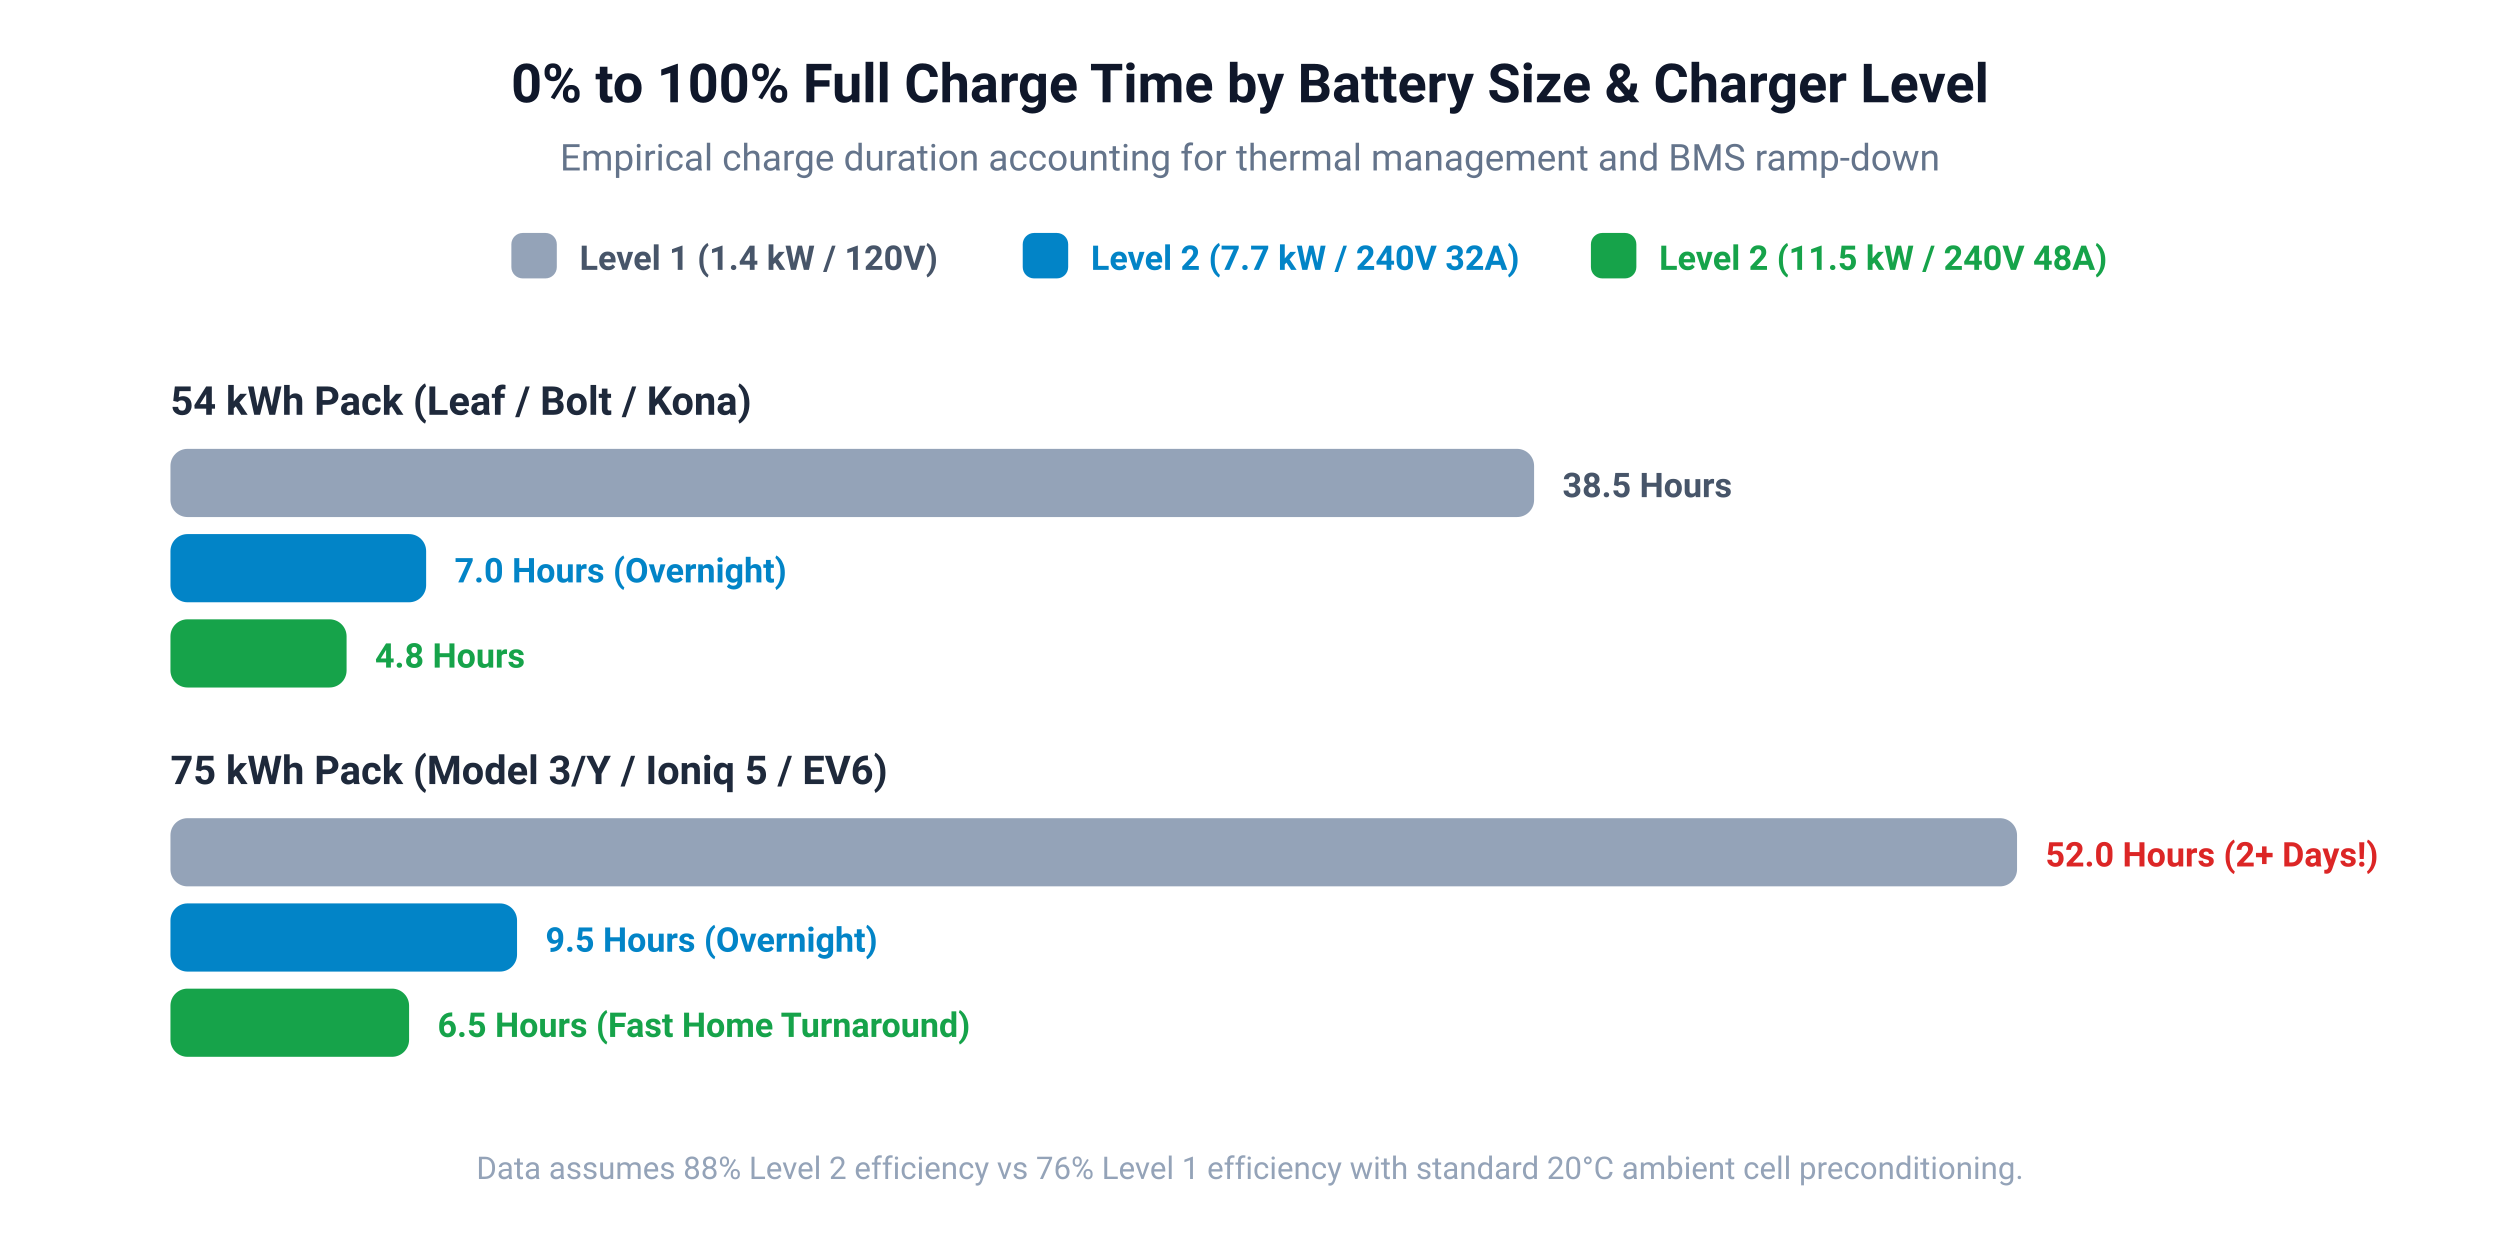
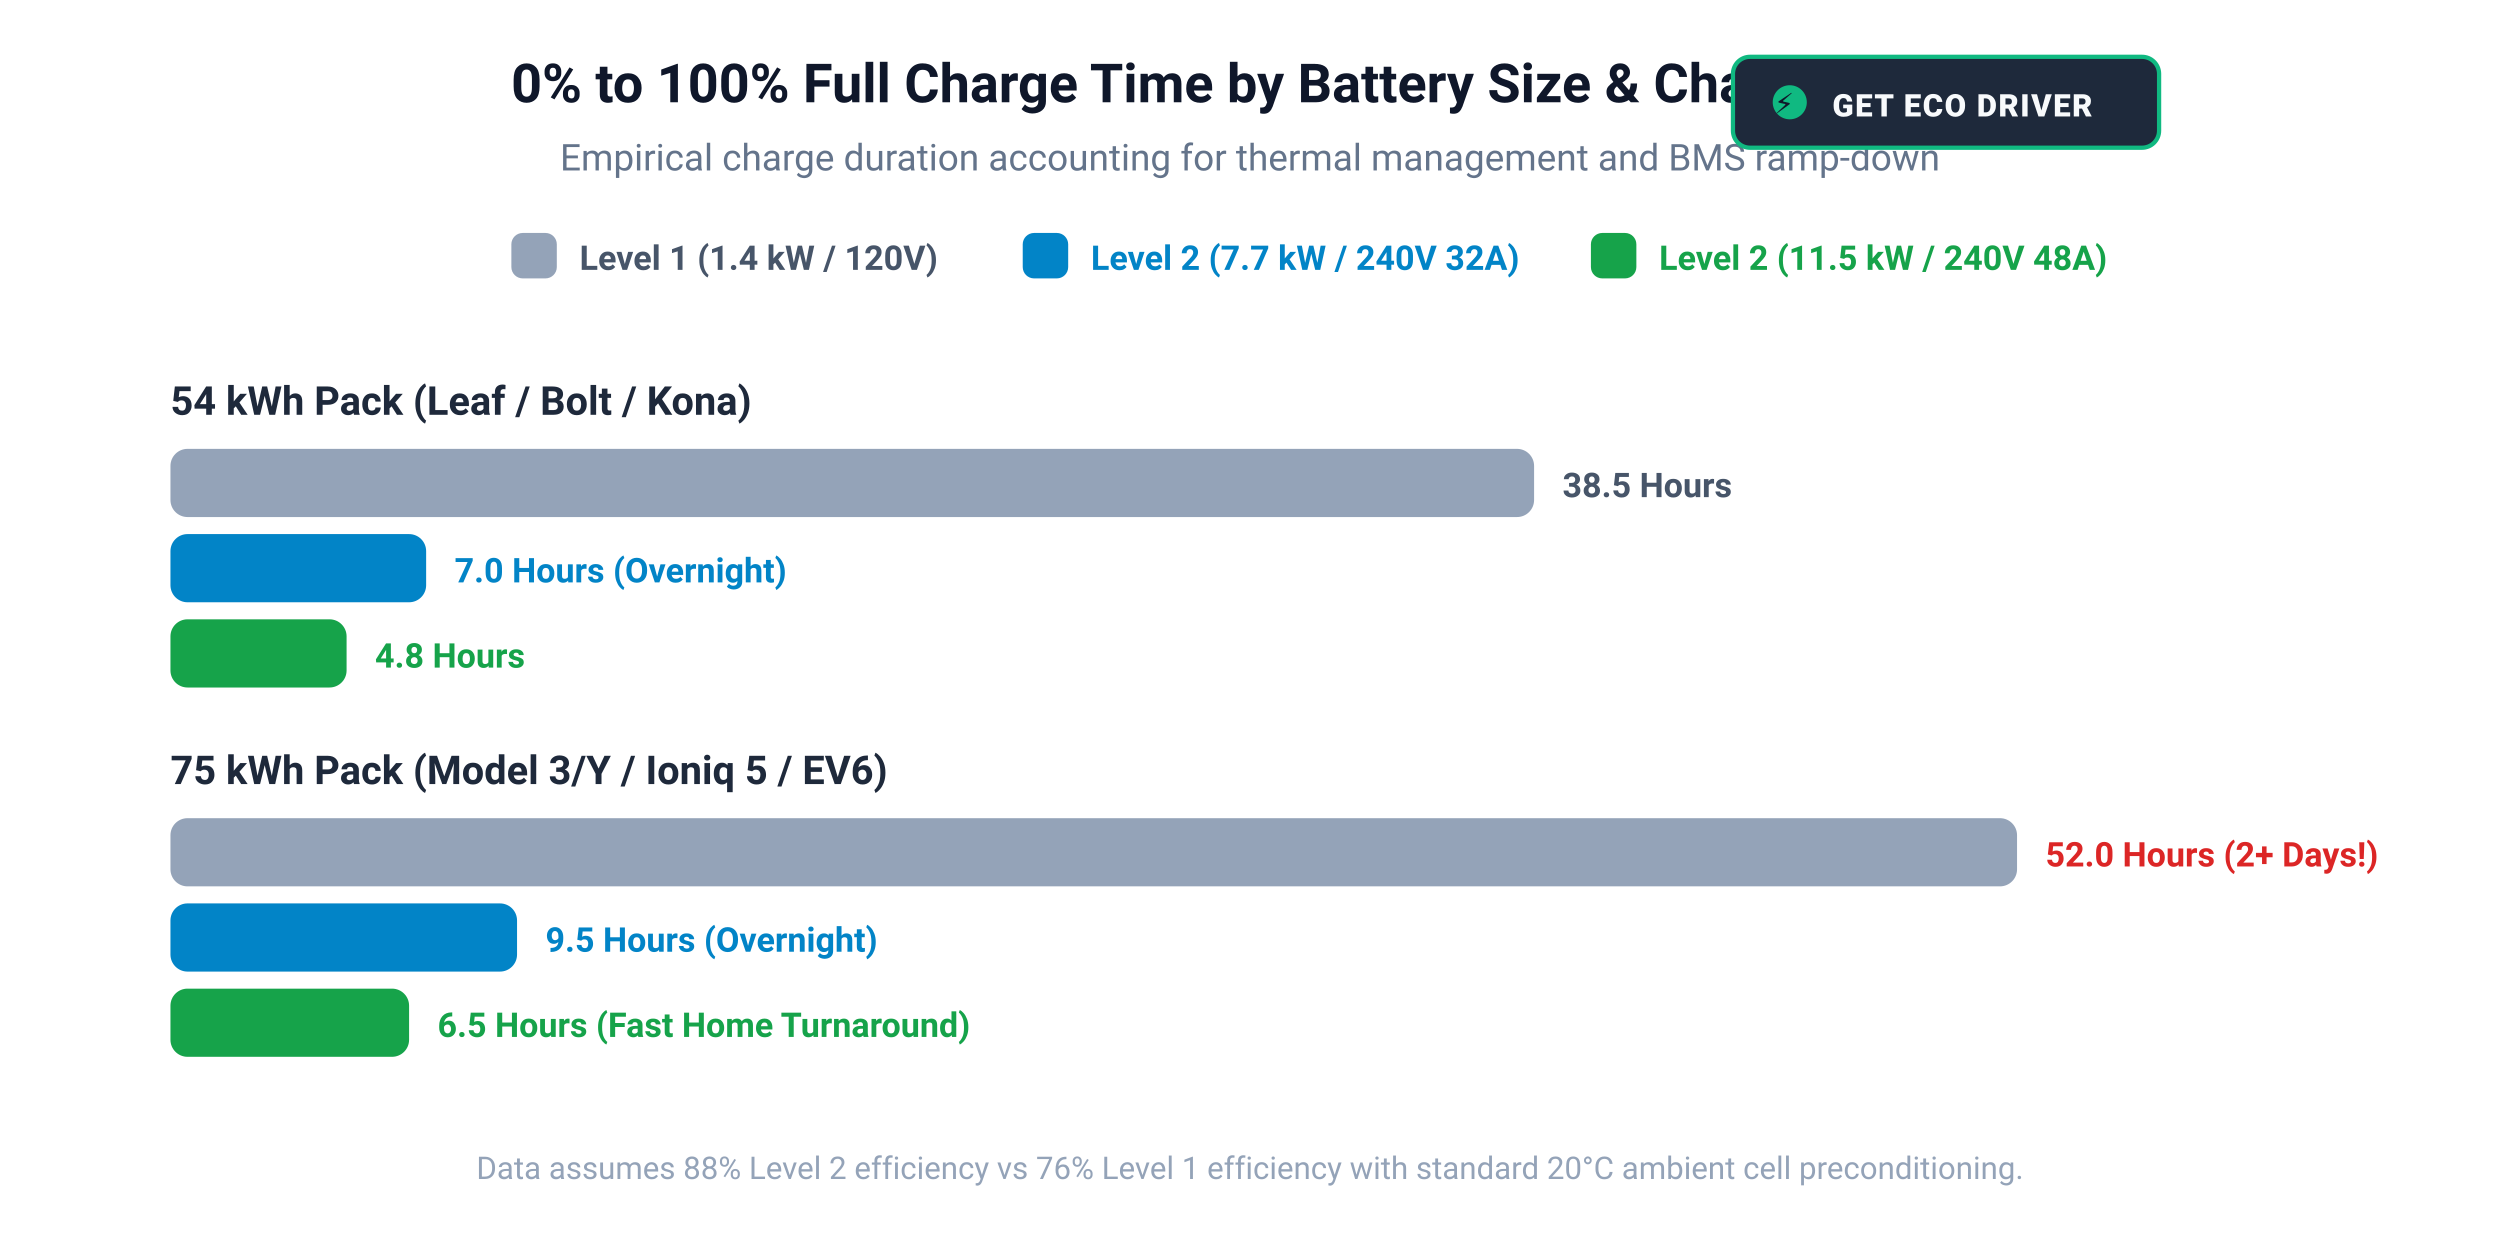
<svg xmlns="http://www.w3.org/2000/svg" viewBox="0 0 880 440" width="100%" height="auto" style="background:#ffffff;border-radius:14px;border:1px solid #e2e8f0;font-family:-apple-system,BlinkMacSystemFont,'Segoe UI',Roboto,sans-serif;">
  <defs>
    <filter id="shadow" x="-5%" y="-5%" width="110%" height="115%">
      <feDropShadow dx="0" dy="2" stdDeviation="4" flood-color="#0f172a" flood-opacity="0.06" />
    </filter>
  </defs>
  <text x="440" y="36" text-anchor="middle" fill="#0f172a" font-size="19" font-weight="700">0% to 100% Full Charge Time by Battery Size &amp; Charger Level</text>
  <text x="440" y="60" text-anchor="middle" fill="#64748b" font-size="13">Empirical charge duration accounting for thermal management and BMS ramp-down</text>
  <g transform="translate(180, 82)">
    <rect x="0" y="0" width="16" height="16" rx="4" fill="#94a3b8" />
    <text x="24" y="13" font-size="12" font-weight="600" fill="#475569">Level 1 (1.4 kW / 120V)</text>
    <rect x="180" y="0" width="16" height="16" rx="4" fill="#0284c7" />
    <text x="204" y="13" font-size="12" font-weight="600" fill="#0284c7">Level 2 (7.7 kW / 240V 32A)</text>
    <rect x="380" y="0" width="16" height="16" rx="4" fill="#16a34a" />
    <text x="404" y="13" font-size="12" font-weight="600" fill="#16a34a">Level 2 (11.5 kW / 240V 48A)</text>
  </g>
  <g transform="translate(60, 130)">
    <text x="0" y="16" font-size="14" font-weight="700" fill="#1e293b">54 kWh Pack (Leaf / Bolt / Kona)</text>
    <rect x="0" y="28" width="480" height="24" rx="6" fill="#94a3b8" />
    <text x="490" y="45" font-size="12" font-weight="700" fill="#475569">38.5 Hours</text>
    <rect x="0" y="58" width="90" height="24" rx="6" fill="#0284c7" />
    <text x="100" y="75" font-size="12" font-weight="700" fill="#0284c7">7.0 Hours (Overnight)</text>
    <rect x="0" y="88" width="62" height="24" rx="6" fill="#16a34a" />
    <text x="72" y="105" font-size="12" font-weight="700" fill="#16a34a">4.8 Hours</text>
  </g>
  <g transform="translate(60, 260)">
    <text x="0" y="16" font-size="14" font-weight="700" fill="#1e293b">75 kWh Pack (Model 3/Y / Ioniq 5 / EV6)</text>
    <rect x="0" y="28" width="650" height="24" rx="6" fill="#94a3b8" />
    <text x="660" y="45" font-size="12" font-weight="700" fill="#dc2626">52.0 Hours (2+ Days!)</text>
    <rect x="0" y="58" width="122" height="24" rx="6" fill="#0284c7" />
    <text x="132" y="75" font-size="12" font-weight="700" fill="#0284c7">9.5 Hours (Overnight)</text>
    <rect x="0" y="88" width="84" height="24" rx="6" fill="#16a34a" />
    <text x="94" y="105" font-size="12" font-weight="700" fill="#16a34a">6.5 Hours (Fast Home Turnaround)</text>
  </g>
  <text x="440" y="415" text-anchor="middle" fill="#94a3b8" font-size="11">Data assumes 88% Level 2 efficiency vs 76% Level 1 efficiency with standard 20°C ambient cell preconditioning.</text>
+   <g transform="translate(610, 20)">
+     <rect width="150" height="32" rx="6" fill="#1E293B" stroke="#10B981" stroke-width="1.5" />
+     <circle cx="20" cy="16" r="6" fill="#10B981" />
+     <text x="18" y="20" fill="#0F172A" font-size="10" font-weight="900" text-anchor="middle">⚡</text>
+     <text x="35" y="21" fill="#F8FAFC" font-size="11" font-weight="800" letter-spacing="0.5">GET ECO DRIVER</text>
+   </g>
</svg>
